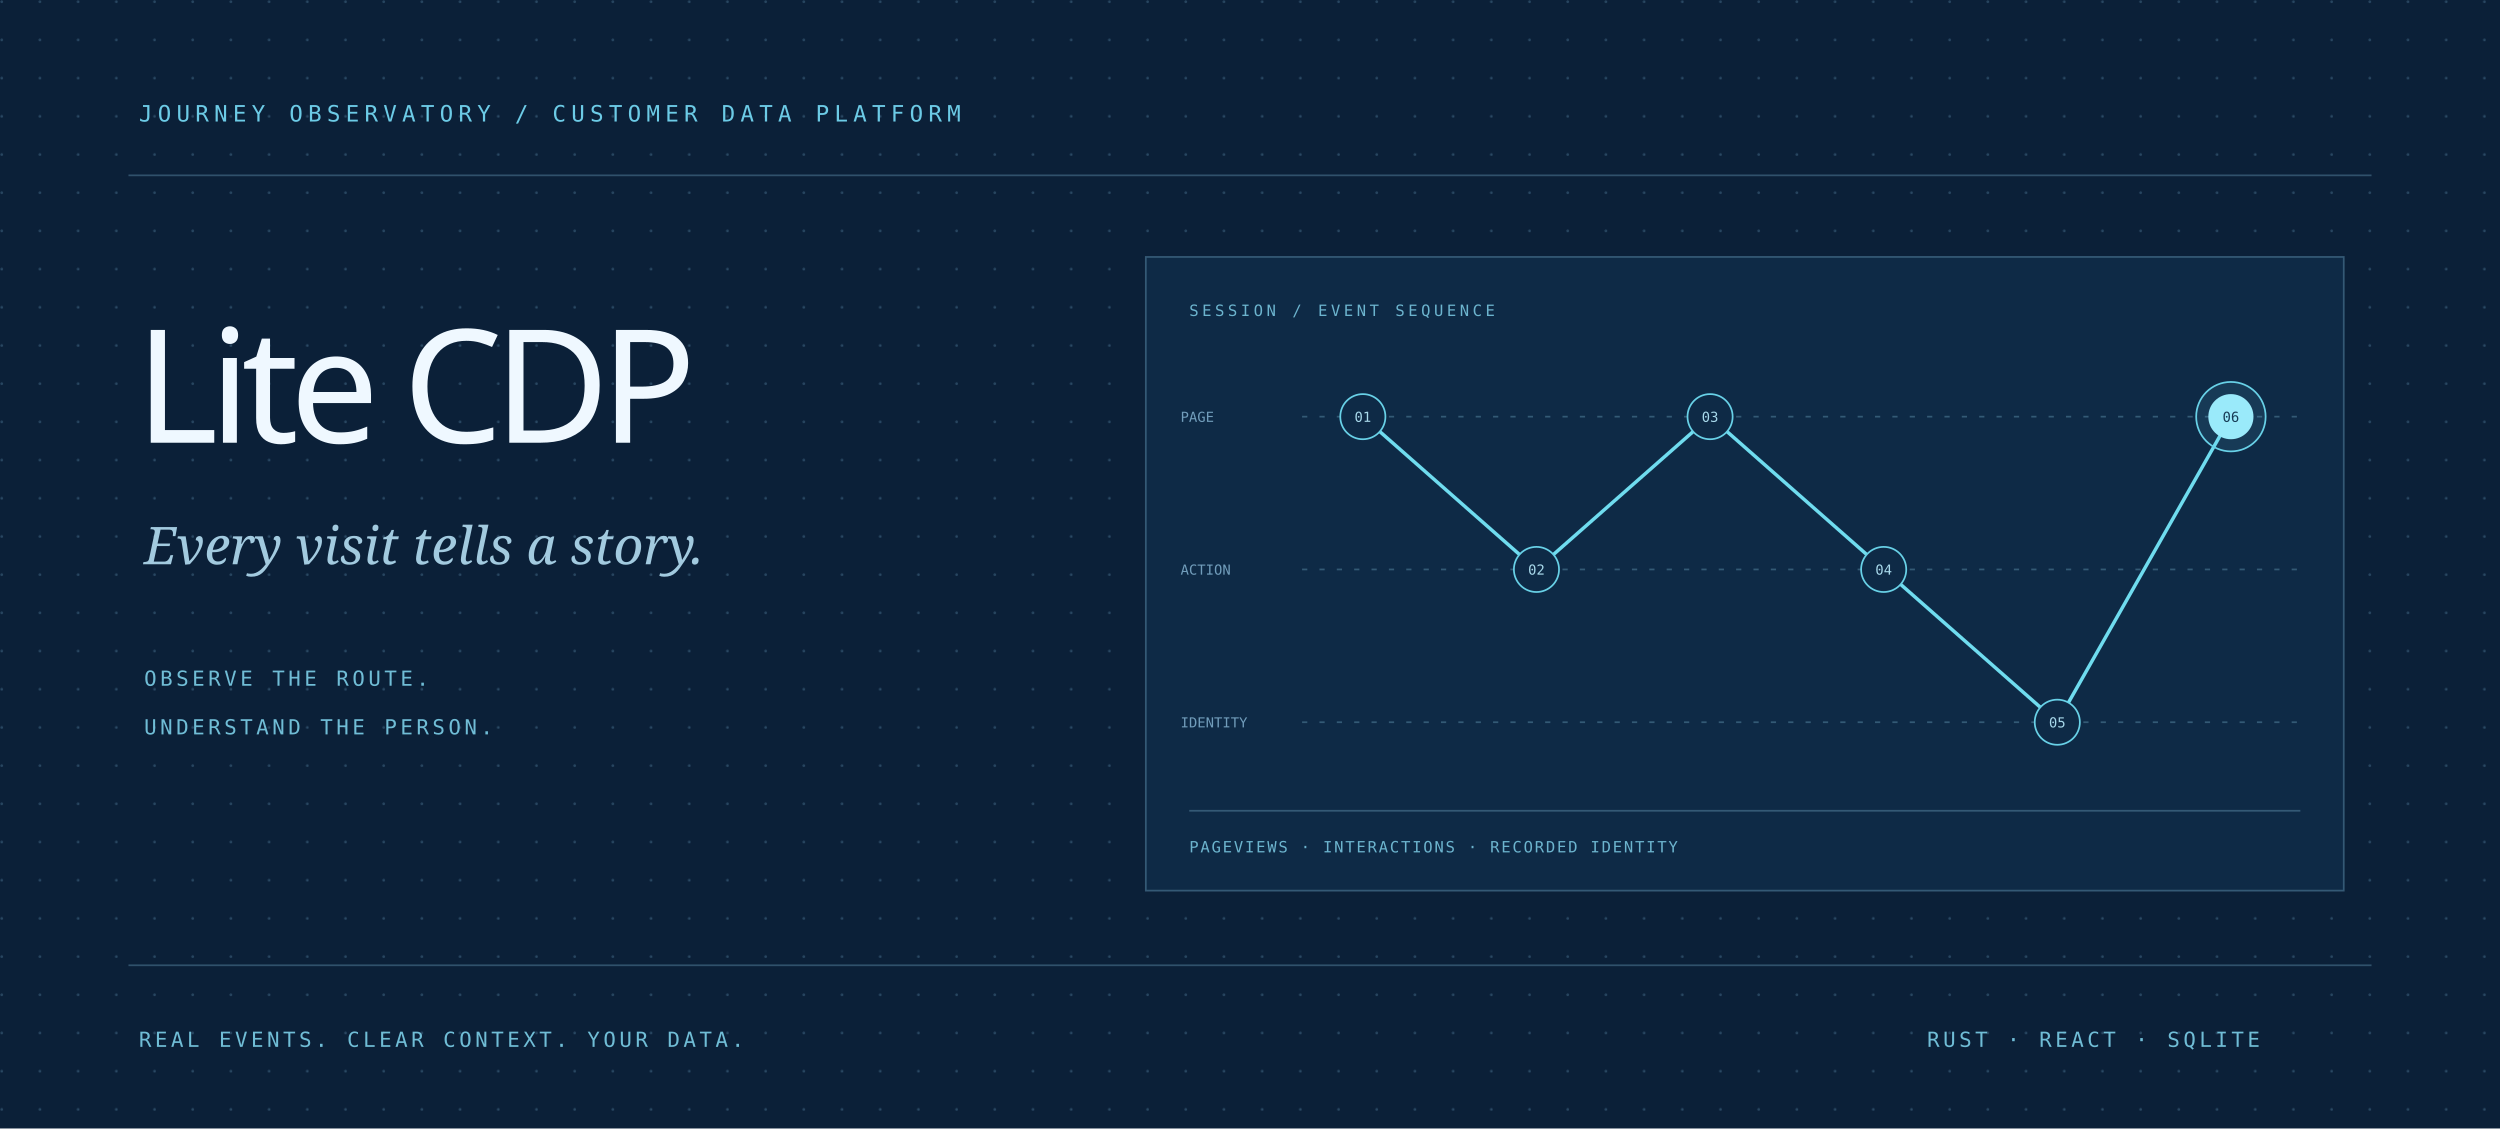
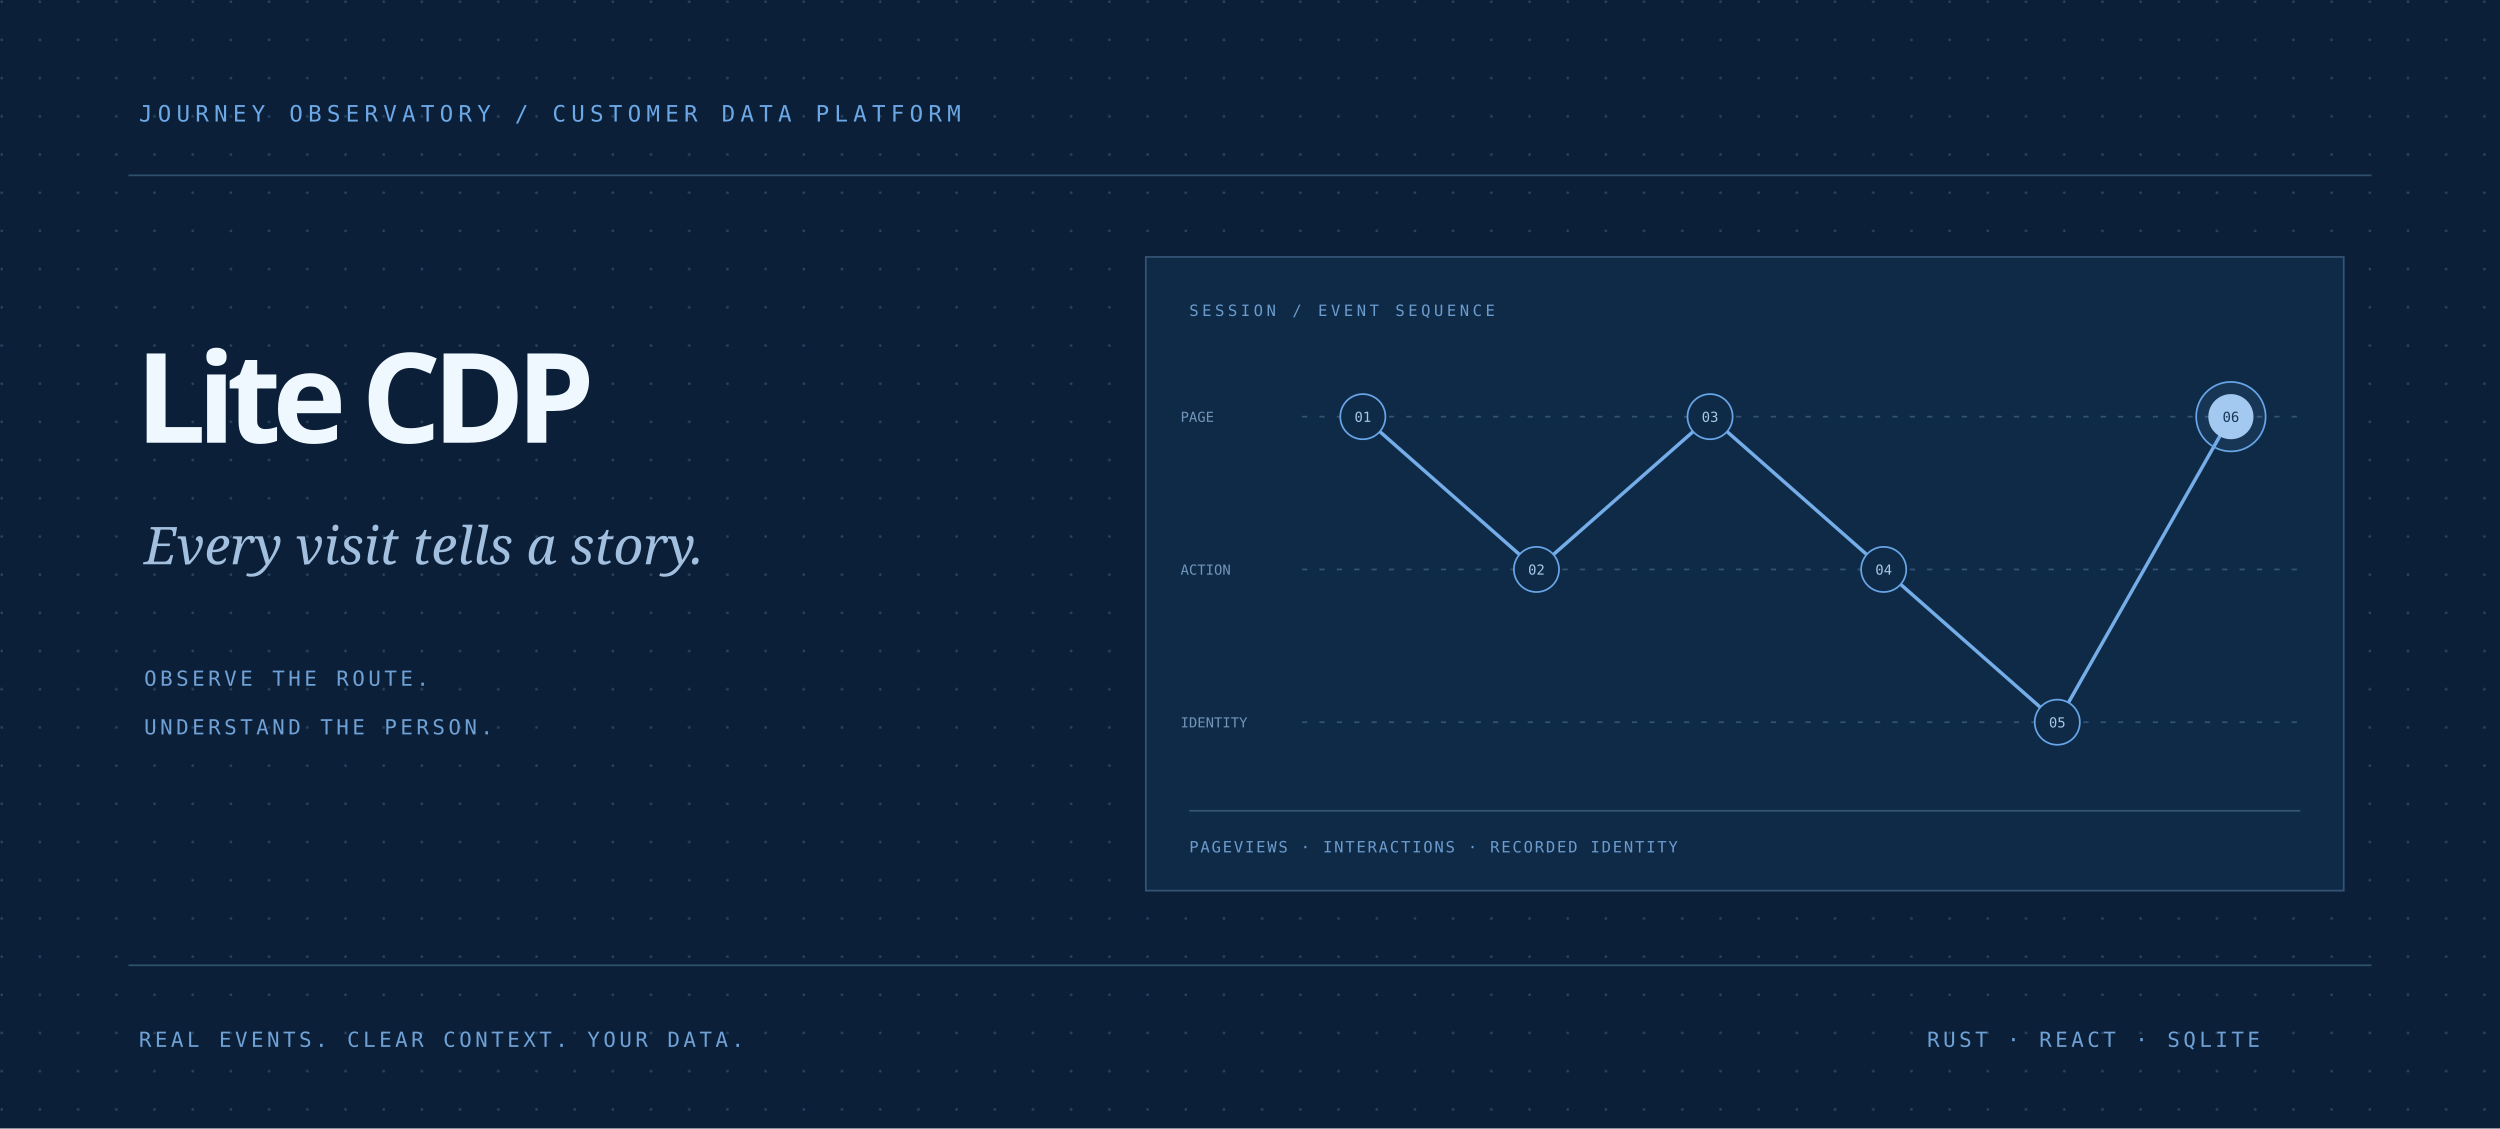
- <svg xmlns="http://www.w3.org/2000/svg" viewBox="0 0 1440 650" role="img" aria-labelledby="title desc">
+ <svg xmlns="http://www.w3.org/2000/svg" font-weight="400" viewBox="0 0 1440 650" role="img" aria-labelledby="title desc">
  <defs>
    <pattern id="grid" width="22" height="22" patternUnits="userSpaceOnUse">
-       <circle cx="1" cy="1" r=".8" fill="#426986" opacity=".5" />
+       <circle cx="1" cy="1" r=".8" fill="#426386" opacity=".5" />
    </pattern>
  </defs>
  <rect width="1440" height="650" fill="#0b2038" />
  <rect width="1440" height="650" fill="url(#grid)" />
  <path d="M74 101h1292M74 556h1292" stroke="#30516b" />
-   <text x="80" y="70" font-family="monospace" font-size="13" letter-spacing="3" fill="#6ccbe6">JOURNEY OBSERVATORY / CUSTOMER DATA PLATFORM</text>
-   <text x="78" y="255" font-family="sans-serif" font-size="91" letter-spacing="-5" fill="#eff8ff">Lite CDP</text>
-   <text x="83" y="325" font-family="Georgia,serif" font-style="italic" font-size="30" fill="#a2cadf">Every visit tells a story.</text>
-   <text x="83" y="395" font-family="monospace" font-size="12" letter-spacing="2" fill="#70bdd6">OBSERVE THE ROUTE.</text>
-   <text x="83" y="423" font-family="monospace" font-size="12" letter-spacing="2" fill="#70bdd6">UNDERSTAND THE PERSON.</text>
+   <text x="80" y="70" font-family="monospace" font-size="13" letter-spacing="3" fill="#6ca7e6">JOURNEY OBSERVATORY / CUSTOMER DATA PLATFORM</text>
+   <text x="78" y="255" font-family="sans-serif" font-size="72" font-weight="600" letter-spacing="-5" fill="#eff8ff">Lite CDP</text>
+   <text x="83" y="325" font-family="Georgia,serif" font-style="italic" font-size="30" fill="#a2bfdf">Every visit tells a story.</text>
+   <text x="83" y="395" font-family="monospace" font-size="12" letter-spacing="2" fill="#70a1d6">OBSERVE THE ROUTE.</text>
+   <text x="83" y="423" font-family="monospace" font-size="12" letter-spacing="2" fill="#70a1d6">UNDERSTAND THE PERSON.</text>
  <g transform="translate(660 148)">
-     <rect width="690" height="365" fill="#0e2a46" stroke="#345975" />
-     <text x="25" y="34" font-family="monospace" font-size="9" letter-spacing="2" fill="#6cb4ce">SESSION / EVENT SEQUENCE</text>
-     <path d="M90 92h575M90 180h575M90 268h575" stroke="#335a75" stroke-dasharray="3 7" />
-     <g font-family="monospace" font-size="8" fill="#719dbb">
+     <rect width="690" height="365" fill="#0e2a46" stroke="#345375" />
+     <text x="25" y="34" font-family="monospace" font-size="9" letter-spacing="2" fill="#6c9bce">SESSION / EVENT SEQUENCE</text>
+     <path d="M90 92h575M90 180h575M90 268h575" stroke="#335375" stroke-dasharray="3 7" />
+     <g font-family="monospace" font-size="8" fill="#7195bb">
      <text x="20" y="95">PAGE</text>
      <text x="20" y="183">ACTION</text>
      <text x="20" y="271">IDENTITY</text>
    </g>
-     <path d="m125 92 100 88 100-88 100 88 100 88 100-176" stroke="#6fdcef" stroke-width="2" fill="none" />
-     <g fill="#0e2a46" stroke="#68d1e7">
+     <path d="m125 92 100 88 100-88 100 88 100 88 100-176" stroke="#75ade9" stroke-width="2" fill="none" />
+     <g fill="#0e2a46" stroke="#68a5e7">
      <circle cx="125" cy="92" r="13" />
      <circle cx="225" cy="180" r="13" />
      <circle cx="325" cy="92" r="13" />
      <circle cx="425" cy="180" r="13" />
      <circle cx="525" cy="268" r="13" />
    </g>
-     <circle cx="625" cy="92" r="20" fill="#68d1e7" fill-opacity=".1" stroke="#68d1e7" />
-     <circle cx="625" cy="92" r="13" fill="#9aeafa" />
-     <g font-family="monospace" font-size="8" fill="#a8d9eb" text-anchor="middle">
+     <circle cx="625" cy="92" r="20" fill="#68a5e7" fill-opacity=".1" stroke="#68a5e7" />
+     <circle cx="625" cy="92" r="13" fill="#a4c9f0" />
+     <g font-family="monospace" font-size="8" fill="#a8c8eb" text-anchor="middle">
      <text x="125" y="95">01</text>
      <text x="225" y="183">02</text>
      <text x="325" y="95">03</text>
      <text x="425" y="183">04</text>
      <text x="525" y="271">05</text>
-       <text x="625" y="95" fill="#173b55">06</text>
+       <text x="625" y="95" fill="#173555">06</text>
    </g>
-     <path d="M25 319h640" stroke="#345975" />
-     <text x="25" y="343" font-family="monospace" font-size="9" letter-spacing="1" fill="#6cb4ce">PAGEVIEWS · INTERACTIONS · RECORDED IDENTITY</text>
+     <path d="M25 319h640" stroke="#345375" />
+     <text x="25" y="343" font-family="monospace" font-size="9" letter-spacing="1" fill="#6c9bce">PAGEVIEWS · INTERACTIONS · RECORDED IDENTITY</text>
  </g>
-   <text x="80" y="603" font-family="monospace" font-size="12" letter-spacing="2" fill="#70bdd6">REAL EVENTS. CLEAR CONTEXT. YOUR DATA.</text>
-   <text x="1110" y="603" font-family="monospace" font-size="12" letter-spacing="2" fill="#70bdd6">RUST · REACT · SQLITE</text>
+   <text x="80" y="603" font-family="monospace" font-size="12" letter-spacing="2" fill="#70a1d6">REAL EVENTS. CLEAR CONTEXT. YOUR DATA.</text>
+   <text x="1110" y="603" font-family="monospace" font-size="12" letter-spacing="2" fill="#70a1d6">RUST · REACT · SQLITE</text>
</svg>
